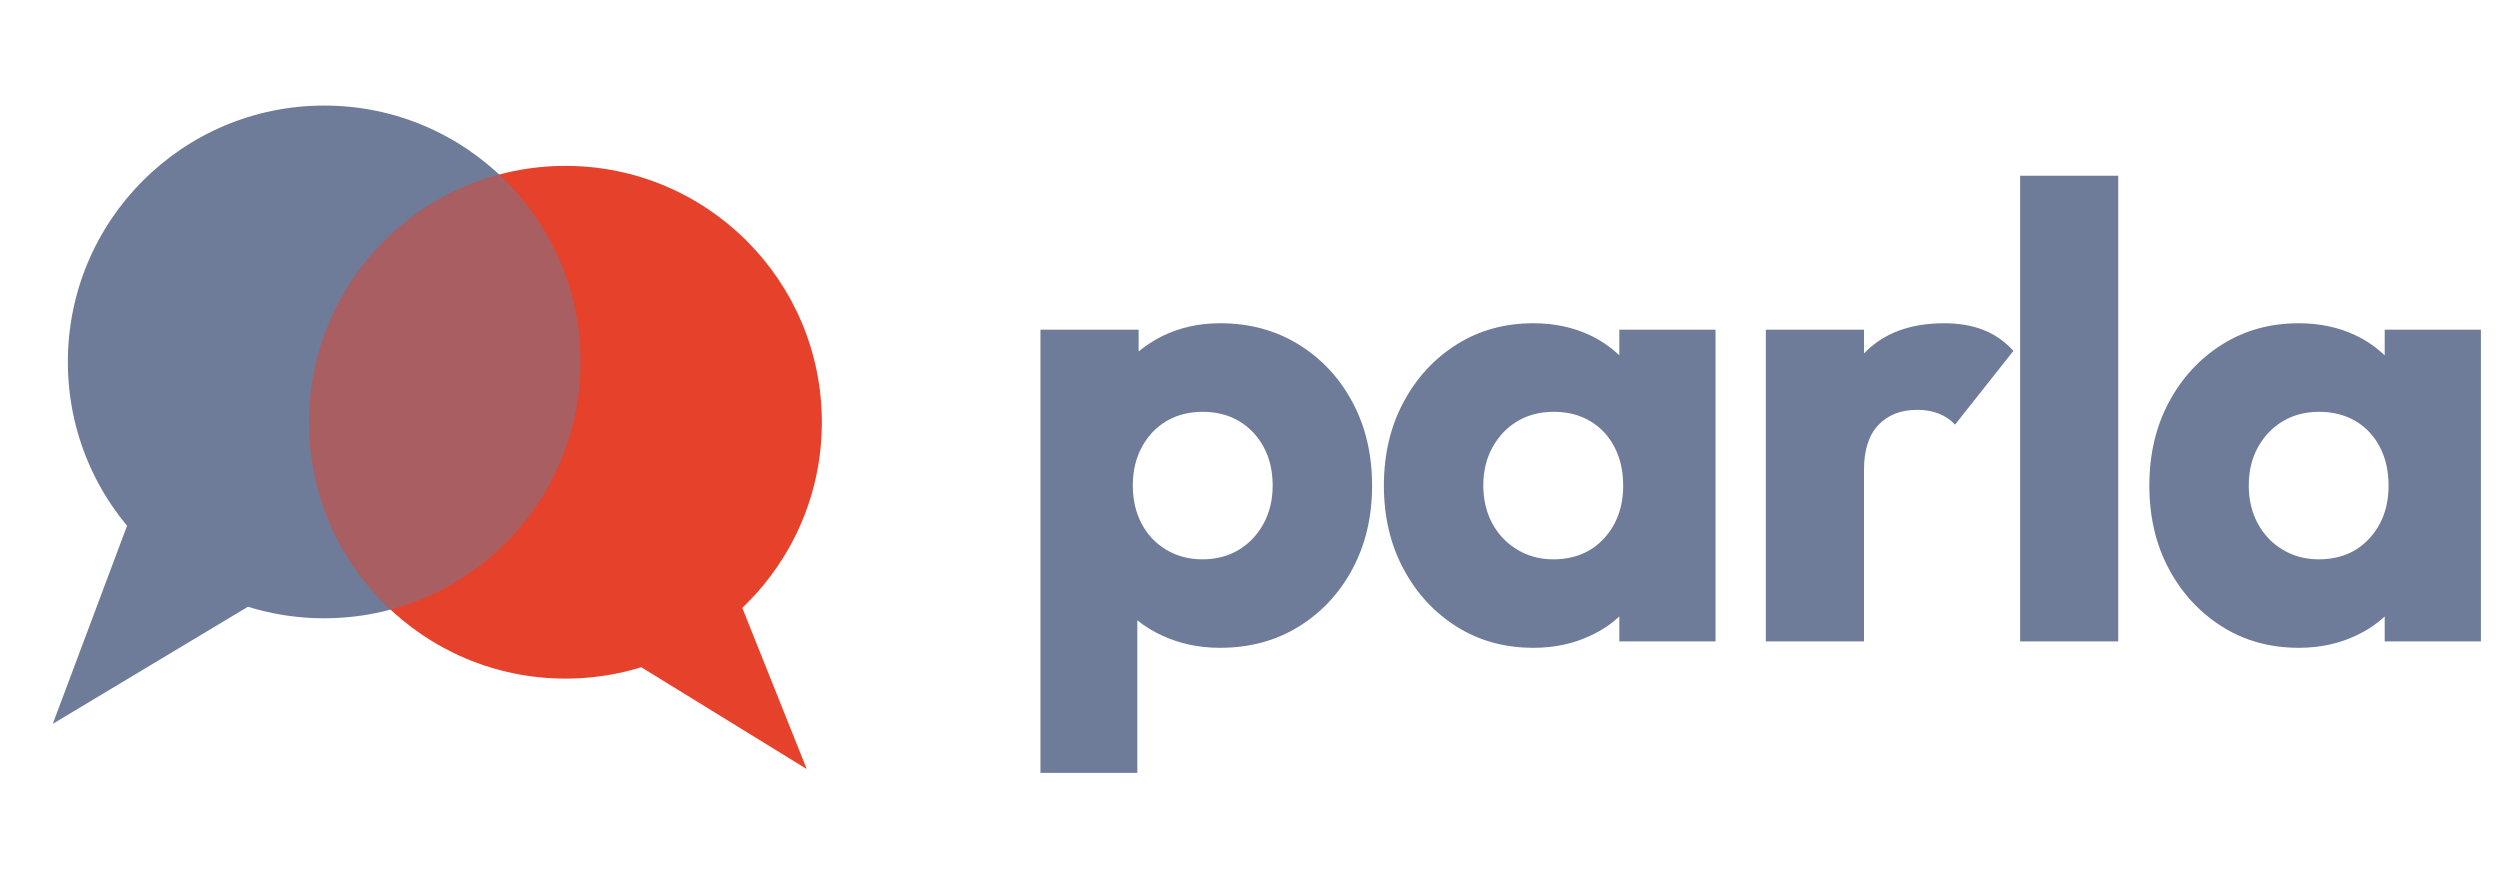
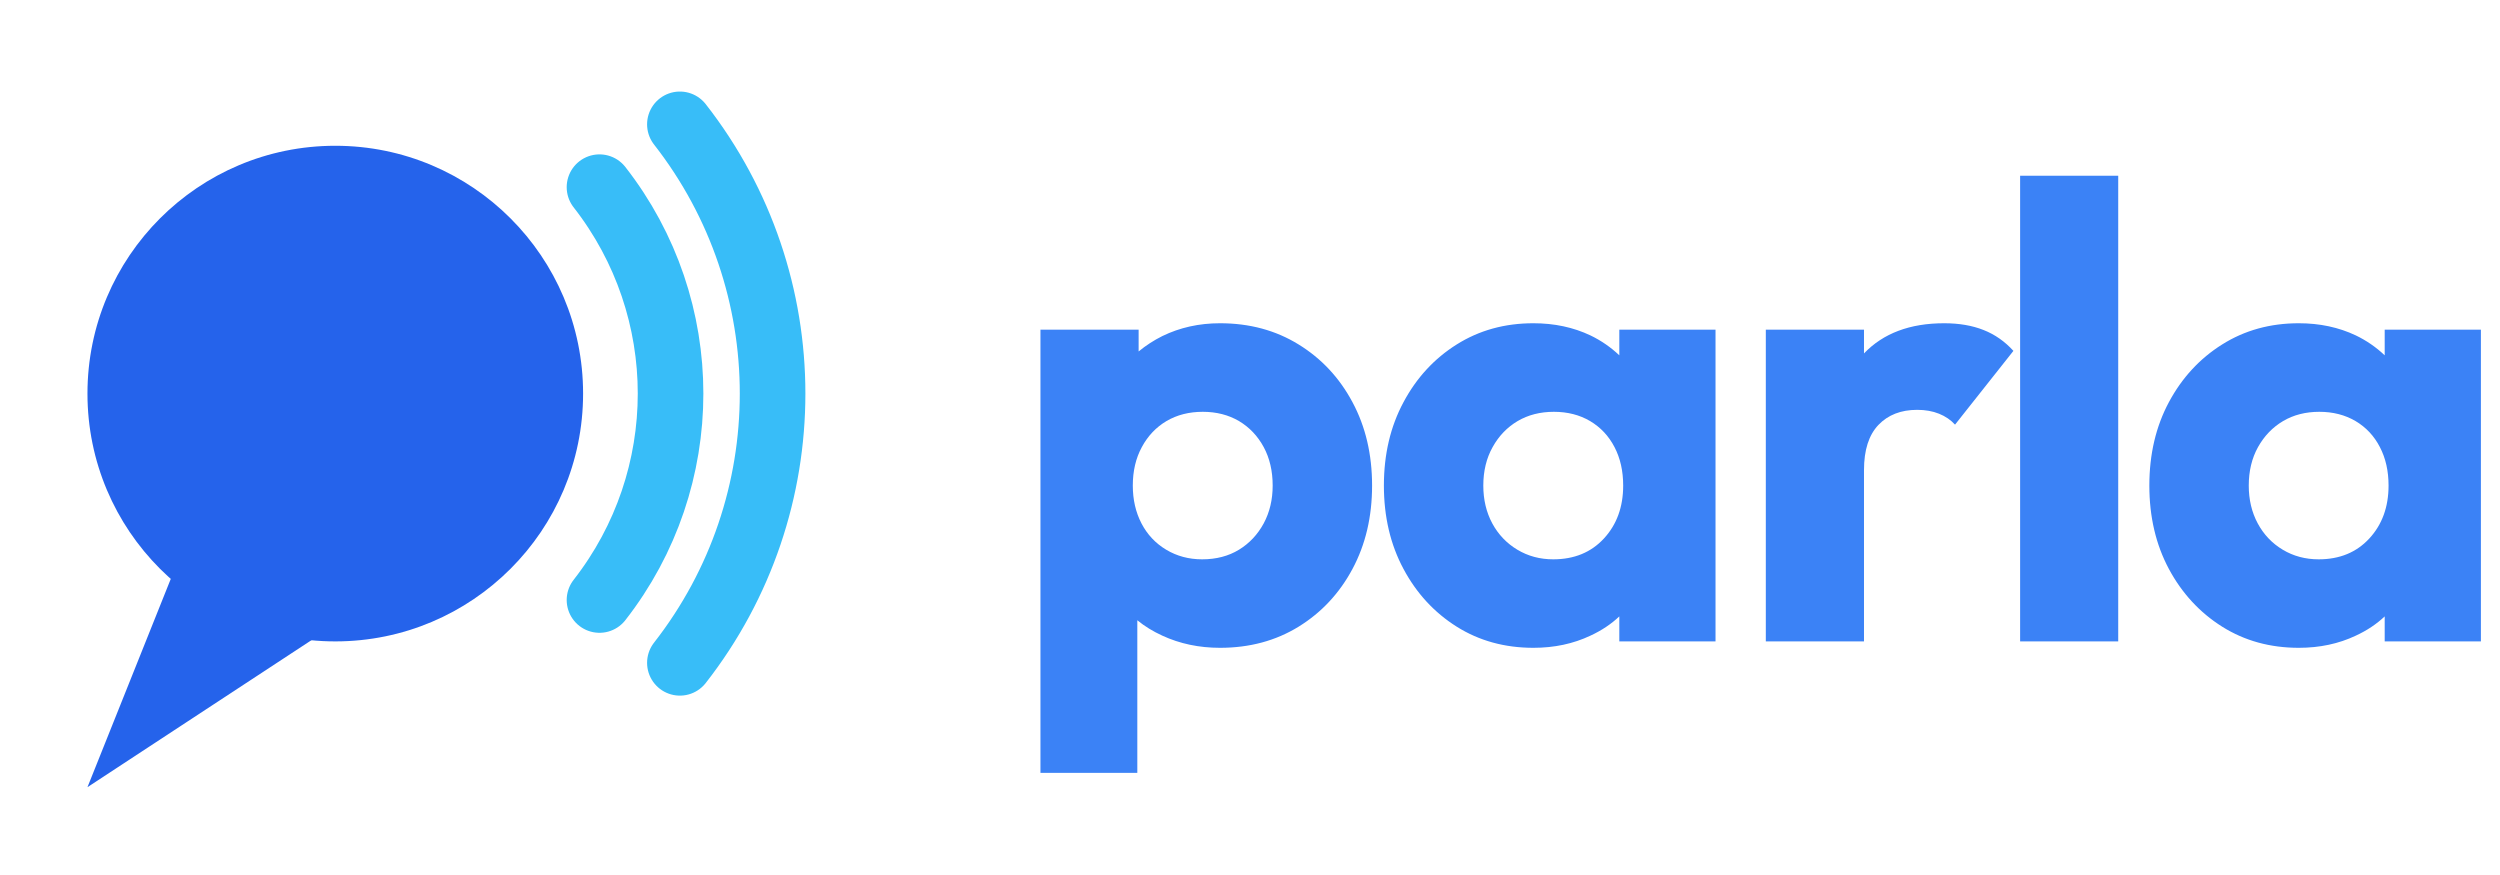
<svg xmlns="http://www.w3.org/2000/svg" viewBox="0 0 343 120" role="img" aria-label="Parla">
-   <g transform="scale(1.03448) translate(-3 -6)">
-     <defs>
-       <clipPath id="c">
-         <circle cx="46" cy="54" r="34" />
-       </clipPath>
-     </defs>
-     <circle cx="46" cy="54" r="34" fill="#6E7C99" />
-     <path d="M22 70L10 102L40 84Z" fill="#6E7C99" />
-     <circle cx="78" cy="62" r="34" fill="#E5412B" />
-     <path d="M98 78L110 108L84 92Z" fill="#E5412B" />
-     <circle cx="78" cy="62" r="34" fill="#6E7C99" fill-opacity="0.5" clip-path="url(#c)" />
+   <circle cx="46" cy="54" r="34" fill="#2563EB" />
+   <path d="M24 78L12 108L44 87Z" fill="#2563EB" />
+   <g fill="none" stroke="#38BDF8" stroke-width="9" stroke-linecap="round">
+     <path d="M82.25 25.68A46 46 0 0 1 82.25 82.32" />
+     <path d="M93.28 17.06A60 60 0 0 1 93.28 90.94" />
  </g>
-   <path d="M167.39 88.88Q163.08 88.88 159.47 87.21Q157.54 86.33 156.04 85.10L156.04 106.04L142.75 106.04L142.75 45.23L156.22 45.23L156.22 48.22Q157.71 46.99 159.47 46.11Q163.08 44.35 167.39 44.35Q173.46 44.35 178.17 47.26Q182.88 50.16 185.56 55.18Q188.25 60.19 188.25 66.62Q188.25 73.04 185.56 78.06Q182.88 83.07 178.17 85.98Q173.46 88.88 167.39 88.88M164.93 76.74Q167.83 76.74 169.99 75.42Q172.14 74.10 173.38 71.81Q174.61 69.52 174.61 66.62Q174.61 63.62 173.38 61.34Q172.14 59.05 169.99 57.77Q167.83 56.50 165.02 56.50Q162.20 56.50 160.04 57.77Q157.89 59.05 156.66 61.34Q155.42 63.62 155.42 66.62Q155.42 69.52 156.61 71.81Q157.80 74.10 160 75.42Q162.20 76.74 164.93 76.74M210.38 88.88Q204.48 88.88 199.86 85.98Q195.24 83.07 192.56 78.06Q189.87 73.04 189.87 66.62Q189.87 60.19 192.56 55.18Q195.24 50.16 199.86 47.26Q204.48 44.35 210.38 44.35Q214.69 44.35 218.21 46.02Q220.41 47.08 222.17 48.75L222.17 45.23L235.37 45.23L235.37 88L222.17 88L222.17 84.57Q220.50 86.15 218.21 87.21Q214.69 88.88 210.38 88.88M213.10 76.74Q217.42 76.74 220.06 73.88Q222.70 71.02 222.70 66.62Q222.70 63.62 221.51 61.34Q220.32 59.05 218.16 57.77Q216.01 56.50 213.19 56.50Q210.38 56.50 208.22 57.77Q206.06 59.05 204.79 61.34Q203.51 63.62 203.51 66.62Q203.51 69.52 204.74 71.81Q205.98 74.10 208.18 75.42Q210.38 76.74 213.10 76.74M255.74 88L242.27 88L242.27 45.23L255.74 45.23L255.74 48.49Q259.70 44.35 266.74 44.35Q269.82 44.35 272.15 45.28Q274.48 46.20 276.24 48.14L268.23 58.26Q267.35 57.29 266.03 56.76Q264.71 56.23 263.04 56.23Q259.70 56.23 257.72 58.30Q255.74 60.37 255.74 64.50L255.74 88M290.62 88L277.16 88L277.16 24.11L290.62 24.11L290.62 88M315.39 88.88Q309.50 88.88 304.88 85.98Q300.26 83.07 297.57 78.06Q294.89 73.04 294.89 66.62Q294.89 60.19 297.57 55.18Q300.26 50.16 304.88 47.26Q309.50 44.35 315.39 44.35Q319.70 44.35 323.22 46.02Q325.42 47.08 327.18 48.75L327.18 45.23L340.38 45.23L340.38 88L327.18 88L327.18 84.57Q325.51 86.15 323.22 87.21Q319.70 88.88 315.39 88.88M318.12 76.74Q322.43 76.74 325.07 73.88Q327.71 71.02 327.71 66.62Q327.71 63.62 326.52 61.34Q325.34 59.05 323.18 57.77Q321.02 56.50 318.21 56.50Q315.39 56.50 313.24 57.77Q311.08 59.05 309.80 61.34Q308.53 63.62 308.53 66.62Q308.53 69.52 309.76 71.81Q310.99 74.10 313.19 75.42Q315.39 76.74 318.12 76.74" fill="#6E7C99" />
+   <path d="M167.39 88.88Q163.08 88.88 159.47 87.21Q157.54 86.33 156.04 85.10L156.04 106.04L142.75 106.04L142.75 45.23L156.22 45.23L156.22 48.22Q157.71 46.99 159.47 46.11Q163.08 44.35 167.39 44.35Q173.46 44.35 178.17 47.26Q182.88 50.16 185.56 55.18Q188.25 60.19 188.25 66.62Q188.25 73.04 185.56 78.06Q182.88 83.07 178.17 85.98Q173.46 88.88 167.39 88.88M164.93 76.74Q167.83 76.74 169.99 75.42Q172.14 74.10 173.38 71.81Q174.61 69.52 174.61 66.62Q174.61 63.62 173.38 61.34Q172.14 59.05 169.99 57.77Q167.83 56.50 165.02 56.50Q162.20 56.50 160.04 57.77Q157.89 59.05 156.66 61.34Q155.42 63.62 155.42 66.62Q155.42 69.52 156.61 71.81Q157.80 74.10 160 75.42Q162.20 76.74 164.93 76.74M210.38 88.88Q204.48 88.88 199.86 85.98Q195.24 83.07 192.56 78.06Q189.87 73.04 189.87 66.62Q189.87 60.19 192.56 55.18Q195.24 50.16 199.86 47.26Q204.48 44.35 210.38 44.35Q214.69 44.35 218.21 46.02Q220.41 47.08 222.17 48.75L222.17 45.23L235.37 45.23L235.37 88L222.17 88L222.17 84.57Q220.50 86.15 218.21 87.21Q214.69 88.88 210.38 88.88M213.10 76.74Q217.42 76.74 220.06 73.88Q222.70 71.02 222.70 66.62Q222.70 63.62 221.51 61.34Q220.32 59.05 218.16 57.77Q216.01 56.50 213.19 56.50Q210.38 56.50 208.22 57.77Q206.06 59.05 204.79 61.34Q203.51 63.62 203.51 66.62Q203.51 69.52 204.74 71.81Q205.98 74.10 208.18 75.42Q210.38 76.74 213.10 76.74M255.74 88L242.27 88L242.27 45.23L255.74 45.23L255.74 48.49Q259.70 44.35 266.74 44.35Q269.82 44.35 272.15 45.28Q274.48 46.20 276.24 48.14L268.23 58.26Q267.35 57.29 266.03 56.76Q264.71 56.23 263.04 56.23Q259.70 56.23 257.72 58.30Q255.74 60.37 255.74 64.50L255.74 88M290.62 88L277.16 88L277.16 24.11L290.62 24.11L290.62 88M315.39 88.88Q309.50 88.88 304.88 85.98Q300.26 83.07 297.57 78.06Q294.89 73.04 294.89 66.62Q294.89 60.19 297.57 55.18Q300.26 50.16 304.88 47.26Q309.50 44.35 315.39 44.35Q319.70 44.35 323.22 46.02Q325.42 47.08 327.18 48.75L327.18 45.23L340.38 45.23L340.38 88L327.18 88L327.18 84.57Q325.51 86.15 323.22 87.21Q319.70 88.88 315.39 88.88M318.12 76.74Q322.43 76.74 325.07 73.88Q327.71 71.02 327.71 66.62Q327.71 63.62 326.52 61.34Q325.34 59.05 323.18 57.77Q321.02 56.50 318.21 56.50Q315.39 56.50 313.24 57.77Q311.08 59.05 309.80 61.34Q308.53 63.62 308.53 66.62Q308.53 69.52 309.76 71.81Q310.99 74.10 313.19 75.42Q315.39 76.74 318.12 76.74" fill="#3B82F6" />
</svg>
